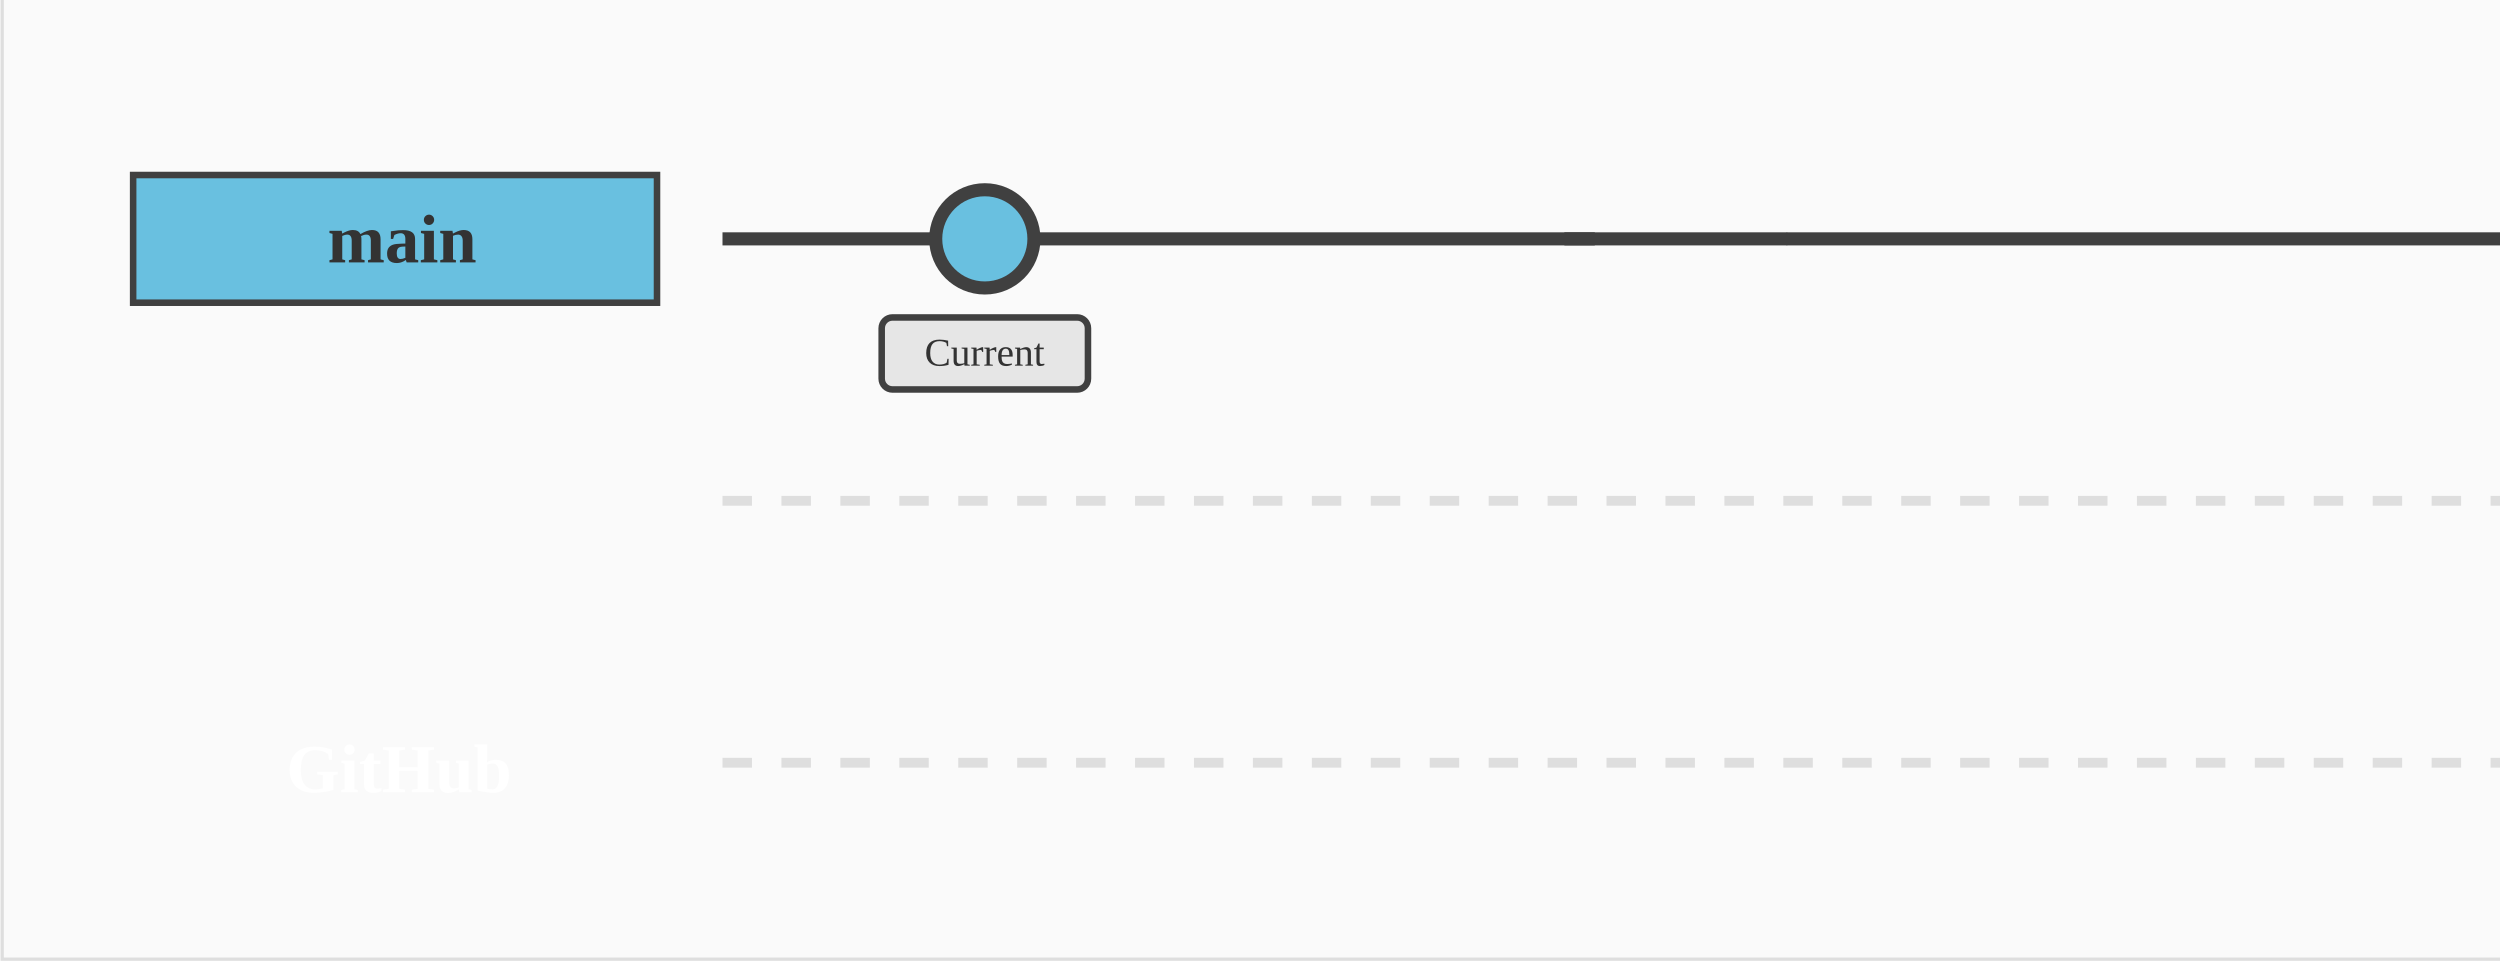
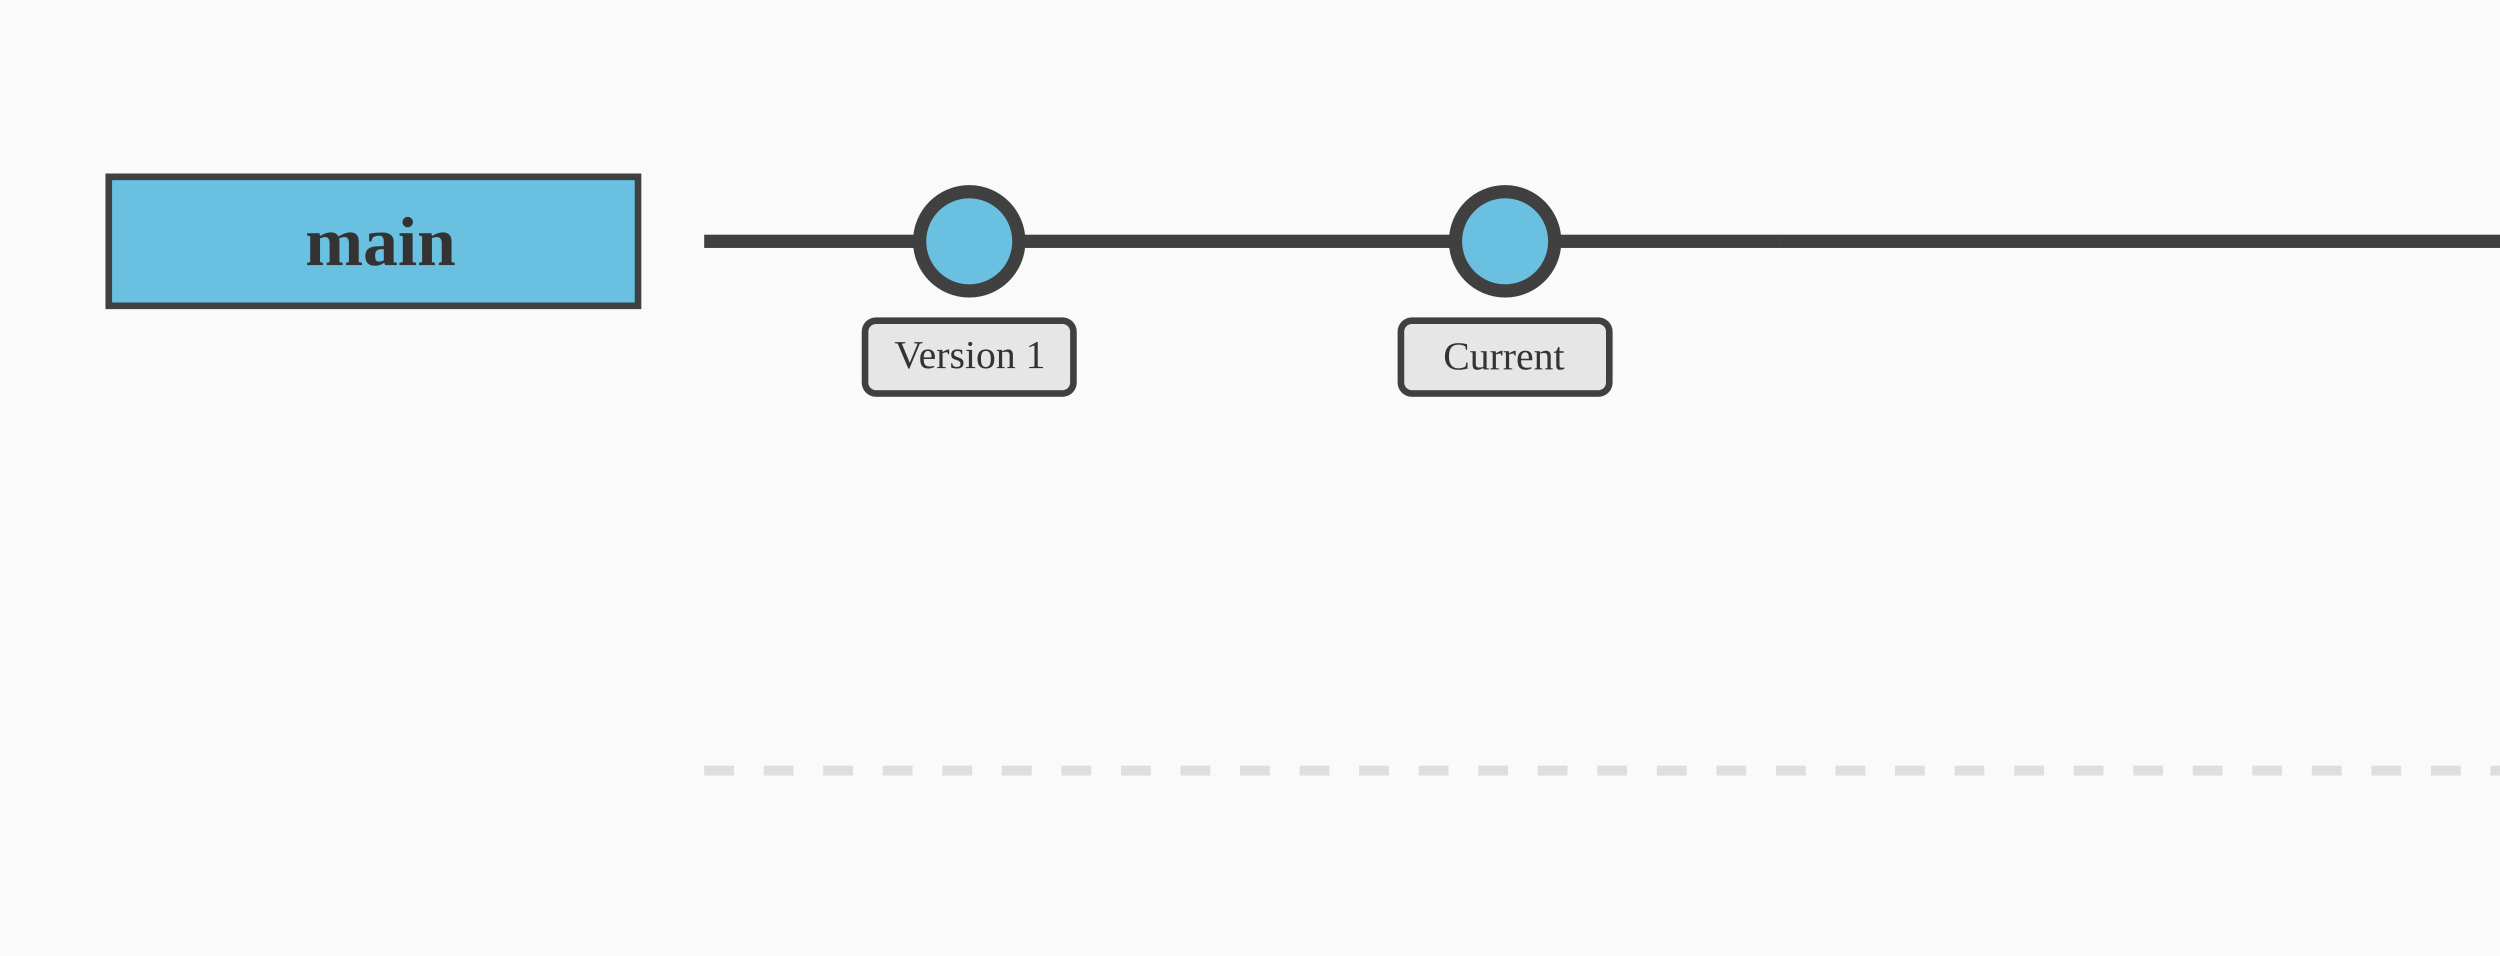
- <svg xmlns="http://www.w3.org/2000/svg" viewBox="83.294 235.643 763.544 294.042">
+ <svg xmlns="http://www.w3.org/2000/svg" viewBox="91.072 235.643 755.766 288.72">
  <g transform="matrix(1, 0, 0, 1, 83.95634, 88.59659)">
    <rect width="765.432" height="440" fill="#fafafa" stroke="#dedede" pointer-events="all" style="" />
    <path d="M 220 61 L 1040 61" fill="none" stroke="#dedede" stroke-width="3" stroke-miterlimit="10" stroke-dasharray="9 9" pointer-events="stroke" />
    <path d="M 220 141 L 1040 140" fill="none" stroke="#dedede" stroke-width="3" stroke-miterlimit="10" stroke-dasharray="9 9" pointer-events="stroke" />
-     <path d="M 220 300 L 1036.393 300" fill="none" stroke="#dedede" stroke-width="3" stroke-miterlimit="10" stroke-dasharray="9 9" pointer-events="stroke" style="" />
-     <path d="M 315.12 220 L 486.42 220" fill="none" stroke="#404040" stroke-width="4" stroke-miterlimit="10" pointer-events="stroke" style="" />
+     <path d="M 315.12 220 L 447.12 220" fill="none" stroke="#404040" stroke-width="4" stroke-miterlimit="10" pointer-events="stroke" />
    <ellipse cx="300.12" cy="220" rx="15" ry="15" fill="#69c0e0" stroke="#404040" stroke-width="4" pointer-events="all" />
    <path d="M 220 220 L 285.12 220" fill="none" stroke="#404040" stroke-width="4" stroke-miterlimit="10" pointer-events="stroke" />
    <rect x="268.62" y="244" width="63" height="22" rx="3.3" ry="3.3" fill="#e6e6e6" stroke="#404040" stroke-width="2" pointer-events="all" />
    <g transform="translate(-0.5 -0.5)" />
-     <path d="M 545 220 L 783.25 220" fill="none" stroke="#404040" stroke-width="4" stroke-miterlimit="10" pointer-events="stroke" style="" />
+     <path d="M 545 220 L 821.322 220" fill="none" stroke="#404040" stroke-width="4" stroke-miterlimit="10" pointer-events="stroke" style="" />
+     <ellipse cx="462.12" cy="220" rx="15" ry="15" fill="#69c0e0" stroke="#404040" stroke-width="4" pointer-events="all" />
+     <rect x="430.62" y="244" width="63" height="22" rx="3.3" ry="3.3" fill="#e6e6e6" stroke="#404040" stroke-width="2" pointer-events="all" />
    <g transform="translate(-0.5 -0.5)" />
    <g transform="translate(-0.5 -0.5)" />
    <path d="M 220 380 L 1040 380" fill="none" stroke="#dedede" stroke-width="3" stroke-miterlimit="10" stroke-dasharray="9 9" pointer-events="stroke" />
    <g transform="translate(-0.5 -0.5)" />
    <path d="M 477.12 220 L 545.19 220" fill="none" stroke="#404040" stroke-width="4" stroke-miterlimit="10" pointer-events="stroke" />
    <g transform="translate(-0.5 -0.5)" />
    <g transform="translate(-0.5 -0.5)" />
    <g transform="translate(-0.5 -0.5)" />
    <rect x="40" y="200.5" width="160" height="39" fill="#69c0e0" stroke="#404040" stroke-width="2" pointer-events="all" />
    <g transform="translate(-0.5 -0.5)" />
    <g transform="translate(-0.5 -0.5)" />
    <g transform="translate(-0.5 -0.5)" />
  </g>
  <text style="fill: rgb(51, 51, 51); font-family: &quot;Times New Roman&quot;; font-size: 21px; font-weight: 700; white-space: pre;" x="183.351" y="315.779">main</text>
-   <text style="fill: rgb(255, 255, 255); font-family: &quot;Times New Roman&quot;; font-size: 21px; font-weight: 700; white-space: pre;" x="170.721" y="477.587">GitHub</text>
-   <text style="fill: rgb(51, 51, 51); font-family: &quot;Times New Roman&quot;; font-size: 12px; line-height: 42.611px; white-space: pre;" x="365.677" y="347.319">Current</text>
+   <text style="fill: rgb(51, 51, 51); font-family: &quot;Times New Roman&quot;; font-size: 12px; line-height: 42.611px; white-space: pre;" x="361.458" y="346.931">Version 1</text>
+   <text style="fill: rgb(51, 51, 51); font-family: &quot;Times New Roman&quot;; font-size: 12px; line-height: 42.611px; white-space: pre;" x="527.38" y="347.319">Current</text>
</svg>
